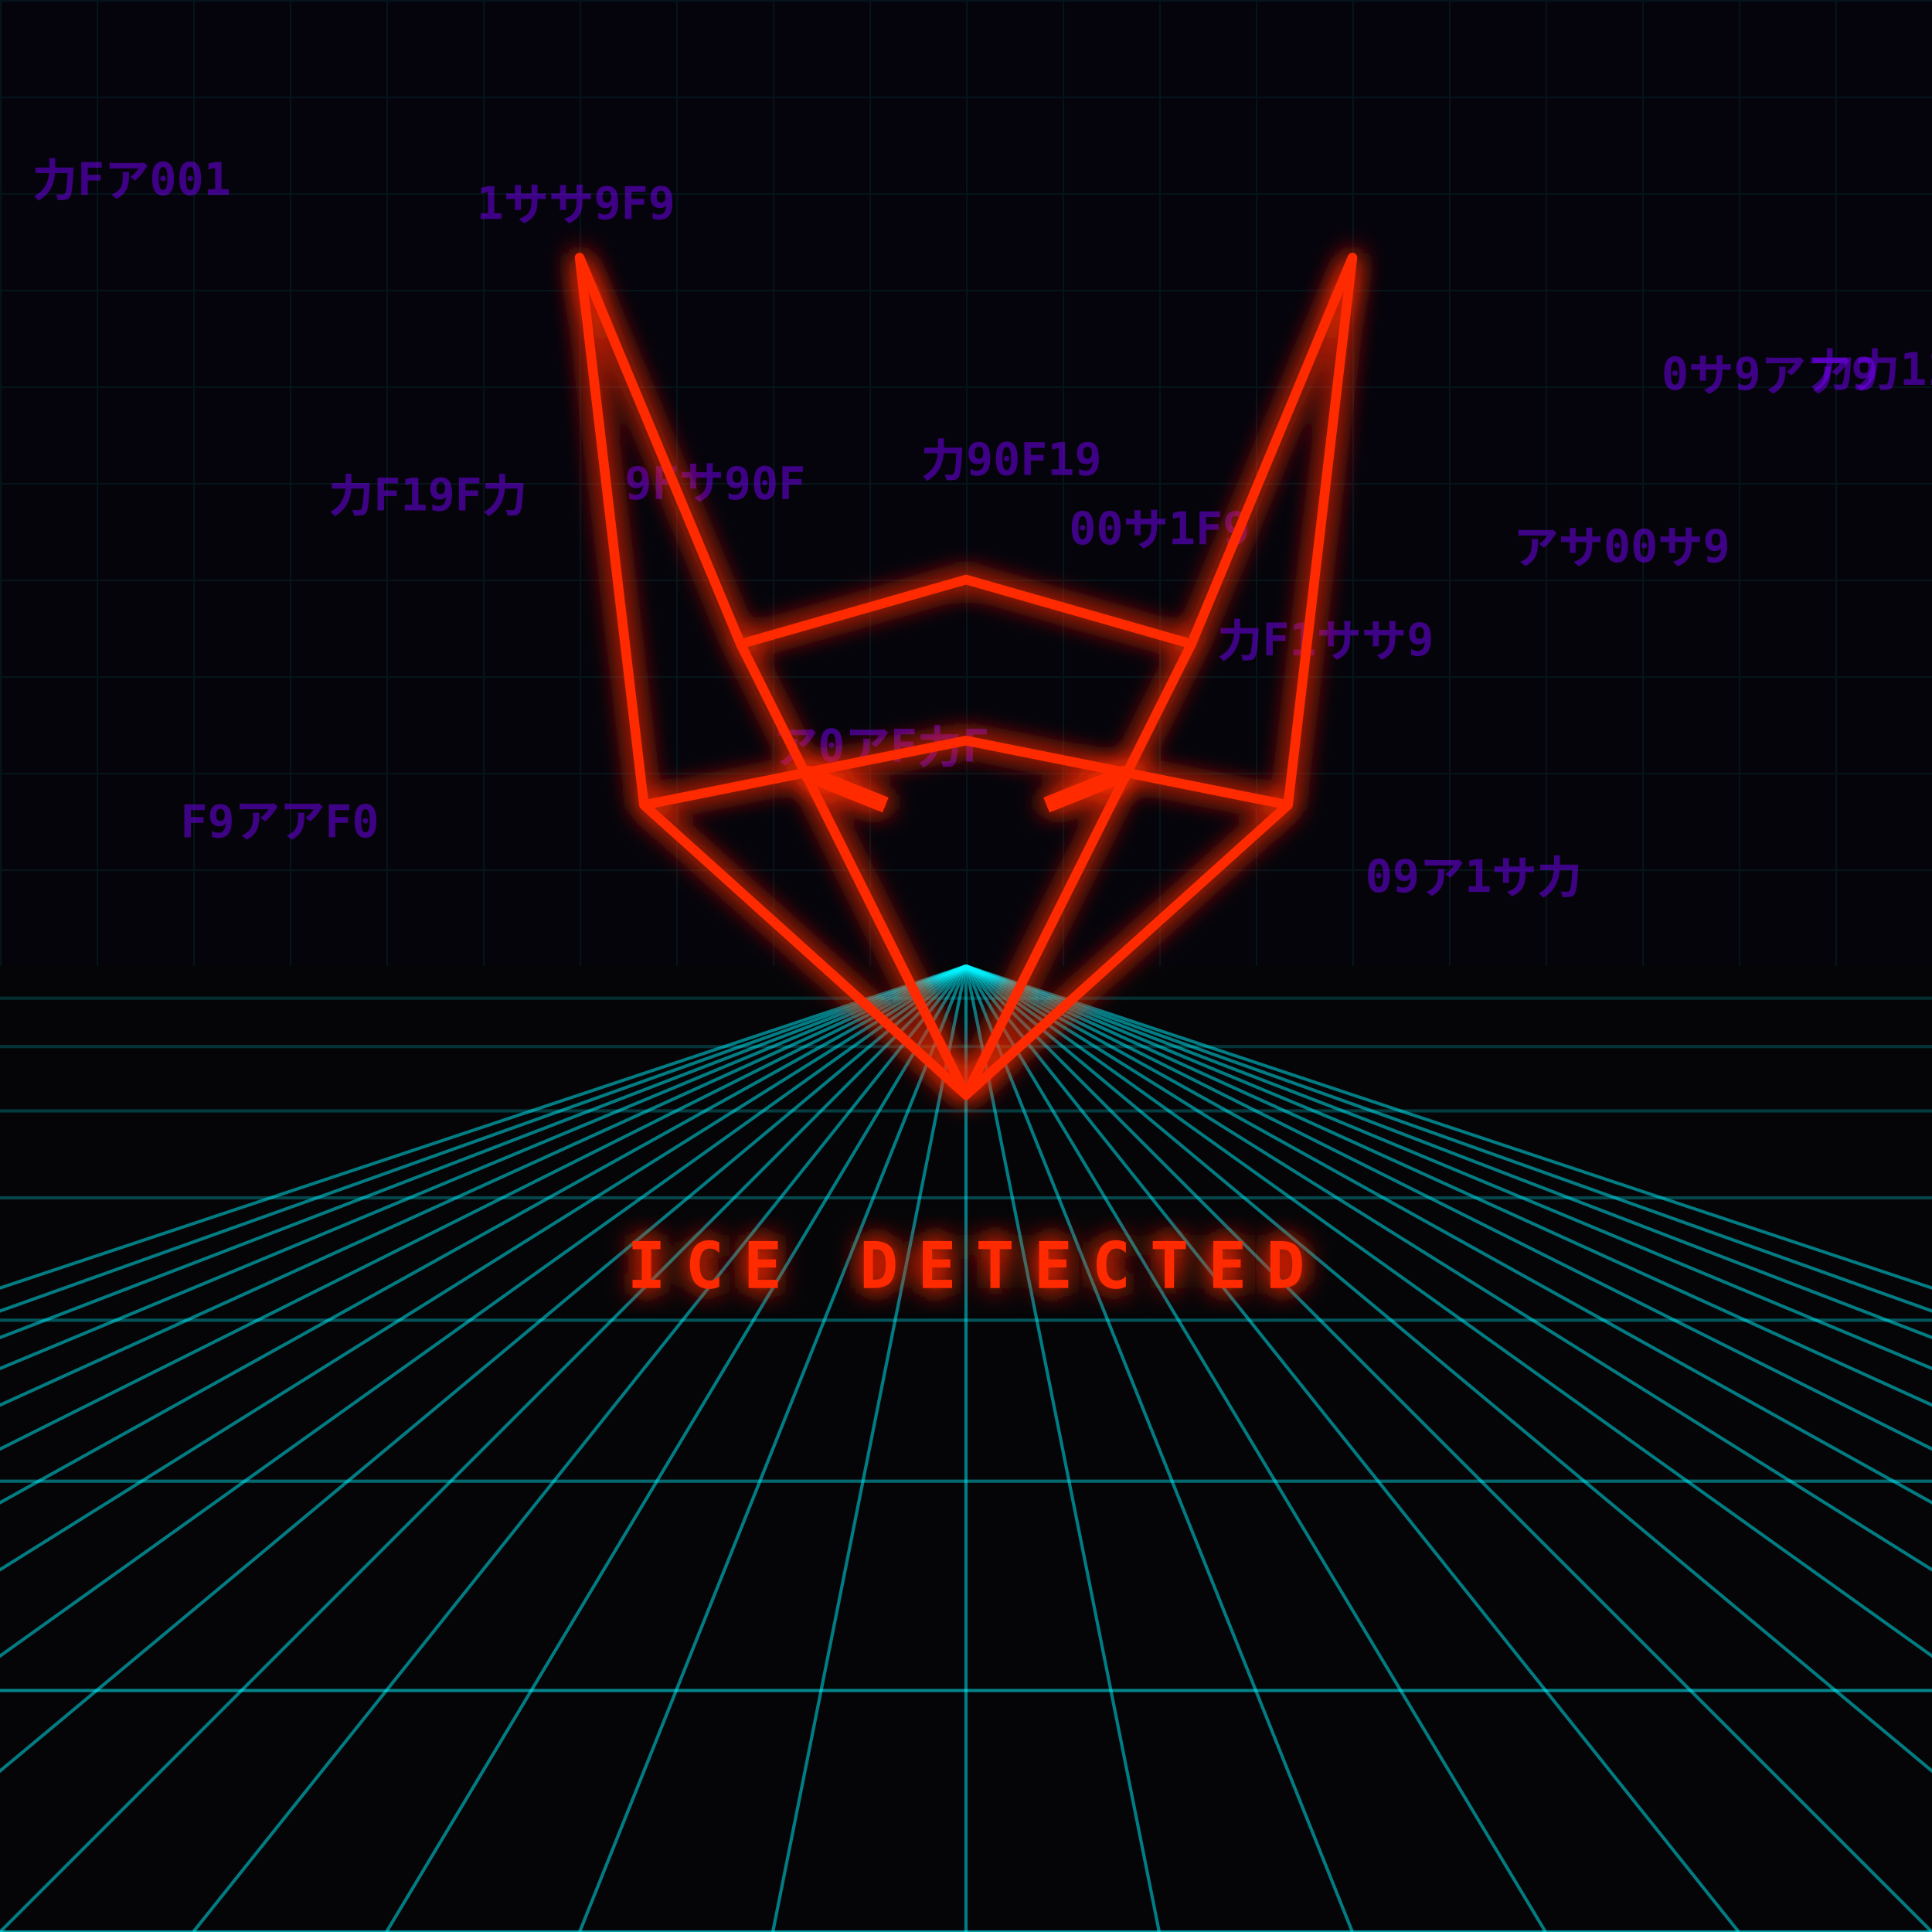
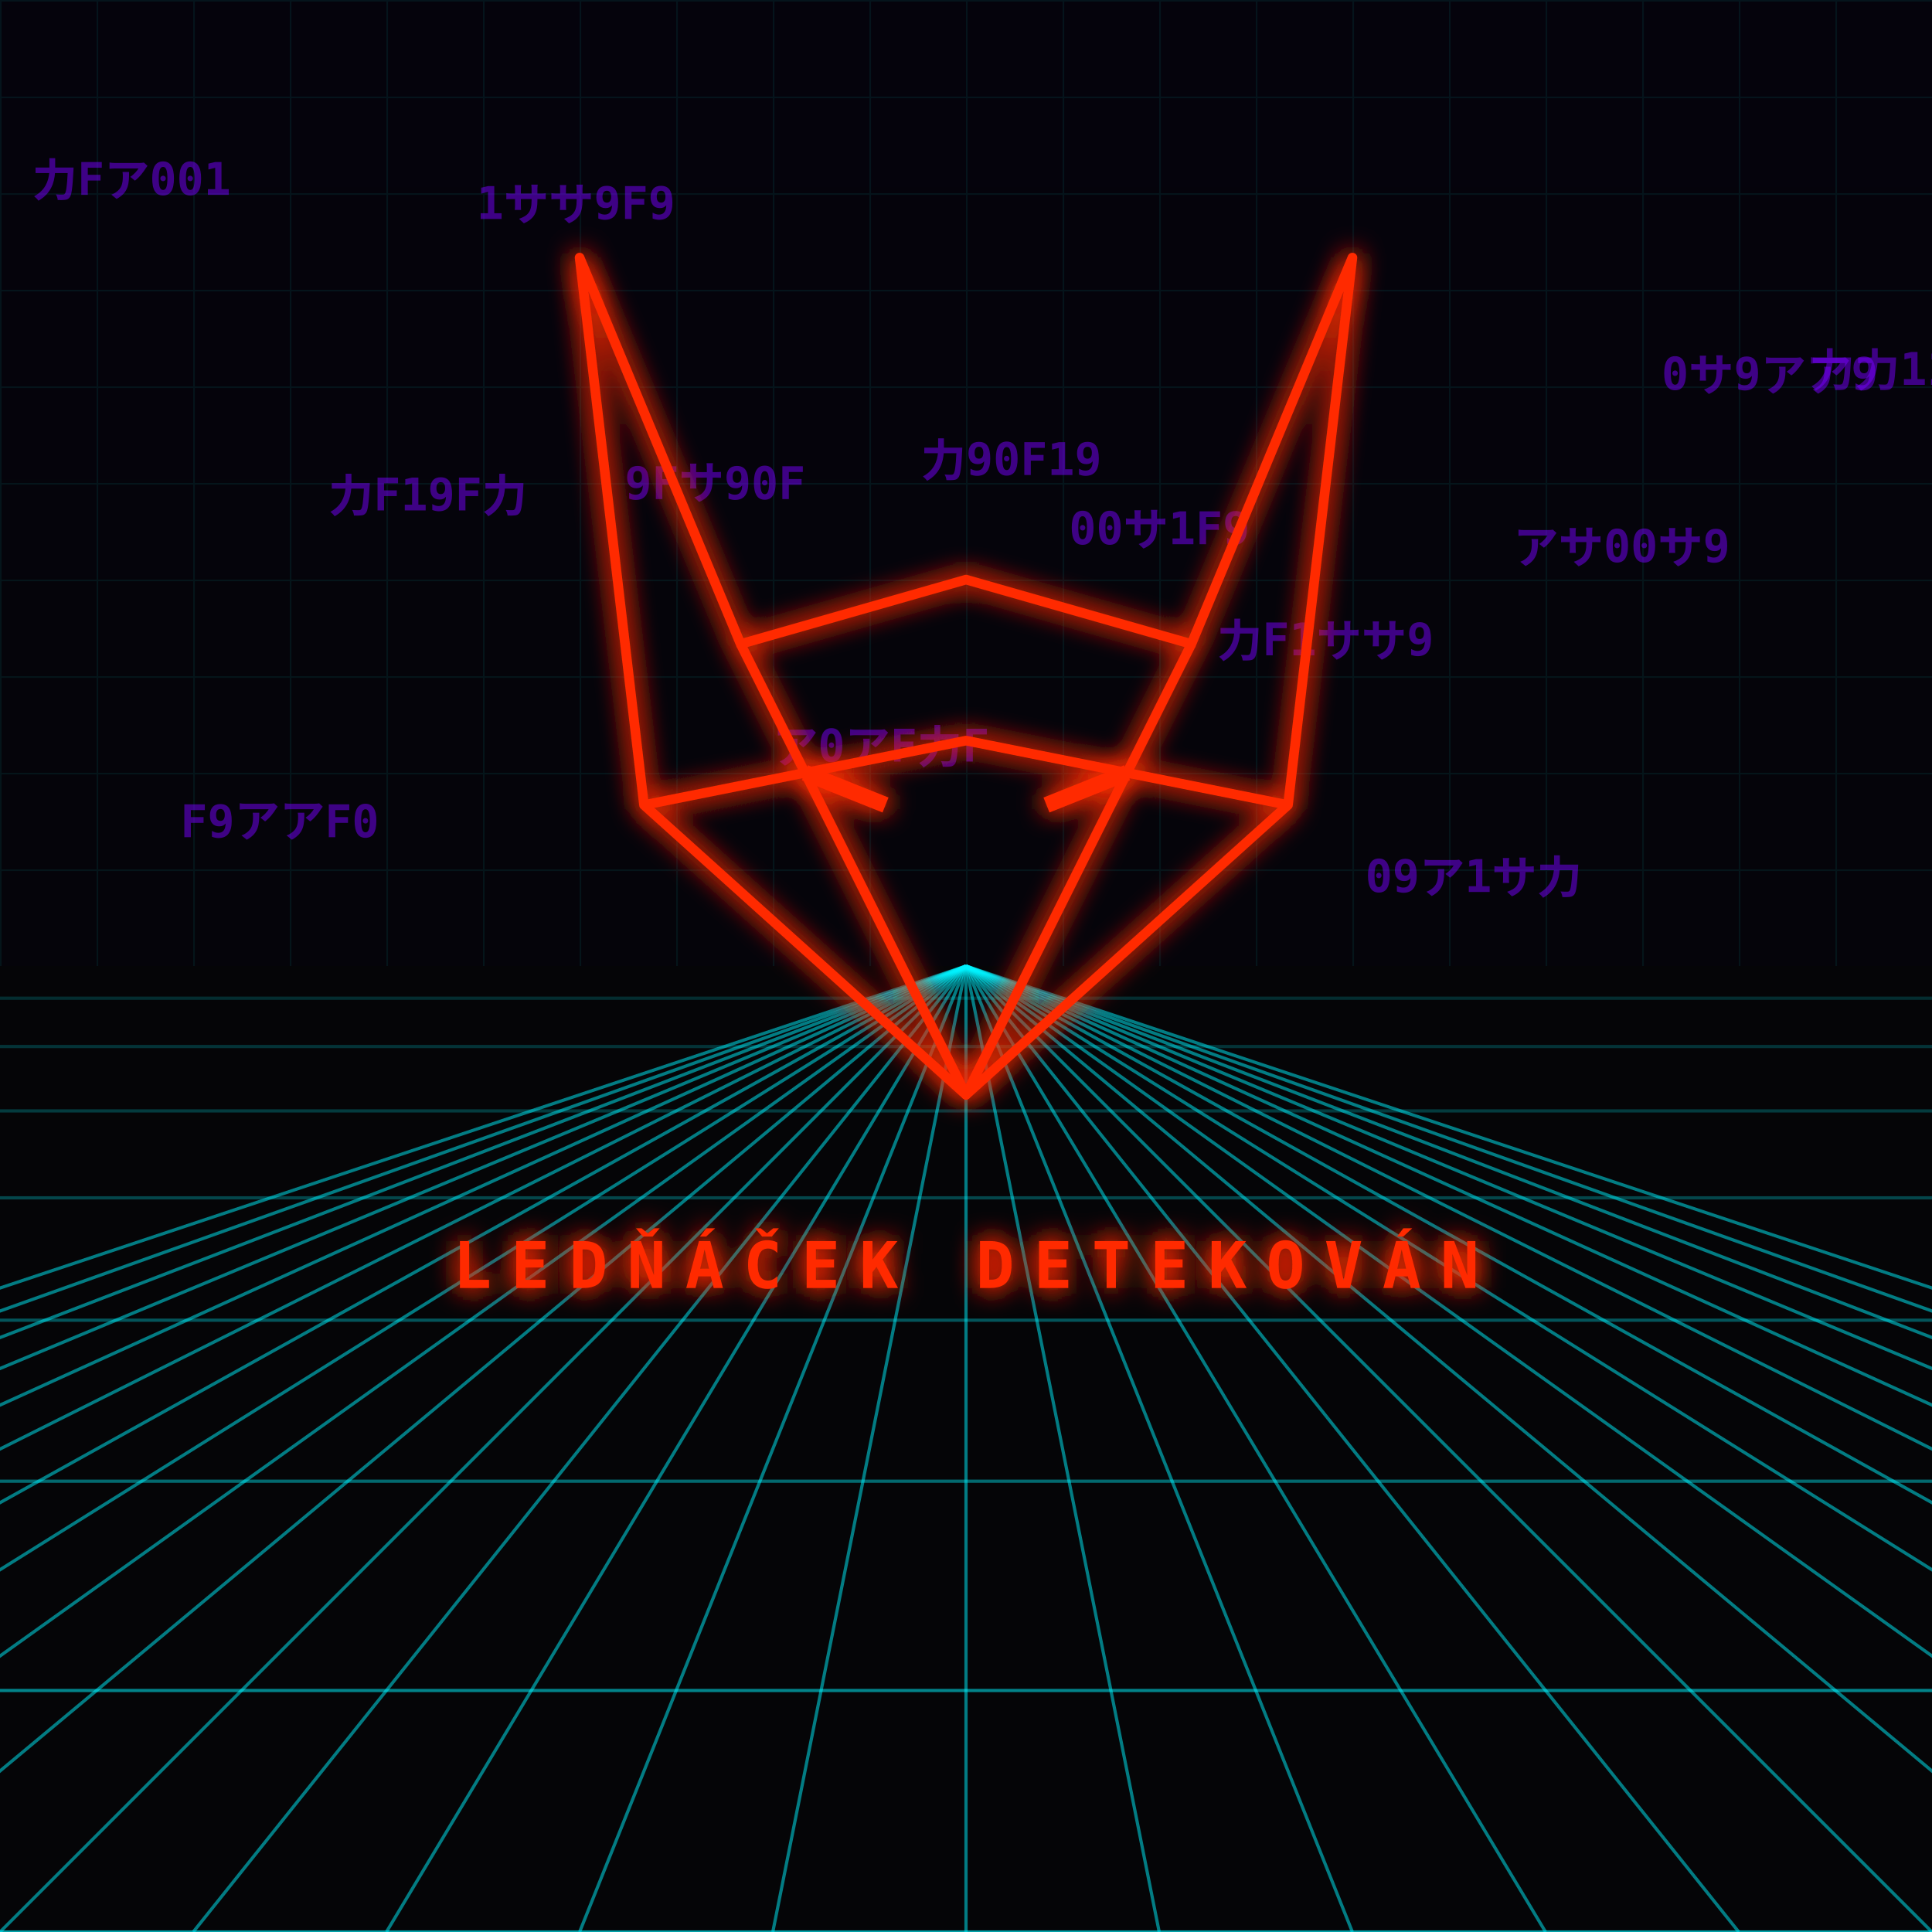
<svg xmlns="http://www.w3.org/2000/svg" viewBox="0 0 600 600">
  <defs>
    <linearGradient id="sky" x1="0" y1="0" x2="0" y2="1">
      <stop offset="0" stop-color="#05030c" />
      <stop offset="1" stop-color="#050507" />
    </linearGradient>
    <filter id="g" x="-50%" y="-50%" width="200%" height="200%">
      <feGaussianBlur stdDeviation="4" result="b" />
      <feMerge>
        <feMergeNode in="b" />
        <feMergeNode in="b" />
        <feMergeNode in="SourceGraphic" />
      </feMerge>
    </filter>
    <filter id="soft">
      <feGaussianBlur stdDeviation="14" />
    </filter>
    <pattern id="grid" width="30" height="30" patternUnits="userSpaceOnUse">
      <path d="M30 0H0V30" fill="none" stroke="#00f5ff" stroke-opacity=".07" />
    </pattern>
  </defs>
  <rect width="600" height="600" fill="url(#sky)" />
  <rect width="600" height="600" fill="url(#grid)" />
  <text x="10" y="61" font-family="monospace" font-weight="700" font-size="14" fill="#7700ff" opacity=".5">力Fア001</text>
  <text x="56" y="260" font-family="monospace" font-weight="700" font-size="14" fill="#7700ff" opacity=".5">F9アアF0</text>
  <text x="102" y="159" font-family="monospace" font-weight="700" font-size="14" fill="#7700ff" opacity=".5">力F19F力</text>
  <text x="148" y="68" font-family="monospace" font-weight="700" font-size="14" fill="#7700ff" opacity=".5">1ササ9F9</text>
  <text x="194" y="155" font-family="monospace" font-weight="700" font-size="14" fill="#7700ff" opacity=".5">9Fサ90F</text>
  <text x="240" y="237" font-family="monospace" font-weight="700" font-size="14" fill="#7700ff" opacity=".5">ア0アF力F</text>
  <text x="286" y="148" font-family="monospace" font-weight="700" font-size="14" fill="#7700ff" opacity=".5">力90F19</text>
  <text x="332" y="169" font-family="monospace" font-weight="700" font-size="14" fill="#7700ff" opacity=".5">00サ1F9</text>
  <text x="378" y="204" font-family="monospace" font-weight="700" font-size="14" fill="#7700ff" opacity=".5">力F1ササ9</text>
  <text x="424" y="277" font-family="monospace" font-weight="700" font-size="14" fill="#7700ff" opacity=".5">09ア1サ力</text>
  <text x="470" y="175" font-family="monospace" font-weight="700" font-size="14" fill="#7700ff" opacity=".5">アサ00サ9</text>
  <text x="516" y="121" font-family="monospace" font-weight="700" font-size="14" fill="#7700ff" opacity=".5">0サ9アア9</text>
  <text x="562" y="120" font-family="monospace" font-weight="700" font-size="14" fill="#7700ff" opacity=".5">力力11サ1</text>
  <rect y="300" width="600" height="300" fill="#050507" />
  <line x1="300" y1="300" x2="-600" y2="600" stroke="#00f5ff" stroke-opacity=".5" />
  <line x1="300" y1="300" x2="-540" y2="600" stroke="#00f5ff" stroke-opacity=".5" />
  <line x1="300" y1="300" x2="-480" y2="600" stroke="#00f5ff" stroke-opacity=".5" />
  <line x1="300" y1="300" x2="-420" y2="600" stroke="#00f5ff" stroke-opacity=".5" />
  <line x1="300" y1="300" x2="-360" y2="600" stroke="#00f5ff" stroke-opacity=".5" />
  <line x1="300" y1="300" x2="-300" y2="600" stroke="#00f5ff" stroke-opacity=".5" />
  <line x1="300" y1="300" x2="-240" y2="600" stroke="#00f5ff" stroke-opacity=".5" />
  <line x1="300" y1="300" x2="-180" y2="600" stroke="#00f5ff" stroke-opacity=".5" />
  <line x1="300" y1="300" x2="-120" y2="600" stroke="#00f5ff" stroke-opacity=".5" />
  <line x1="300" y1="300" x2="-60" y2="600" stroke="#00f5ff" stroke-opacity=".5" />
  <line x1="300" y1="300" x2="0" y2="600" stroke="#00f5ff" stroke-opacity=".5" />
  <line x1="300" y1="300" x2="60" y2="600" stroke="#00f5ff" stroke-opacity=".5" />
  <line x1="300" y1="300" x2="120" y2="600" stroke="#00f5ff" stroke-opacity=".5" />
  <line x1="300" y1="300" x2="180" y2="600" stroke="#00f5ff" stroke-opacity=".5" />
  <line x1="300" y1="300" x2="240" y2="600" stroke="#00f5ff" stroke-opacity=".5" />
  <line x1="300" y1="300" x2="300" y2="600" stroke="#00f5ff" stroke-opacity=".5" />
  <line x1="300" y1="300" x2="360" y2="600" stroke="#00f5ff" stroke-opacity=".5" />
  <line x1="300" y1="300" x2="420" y2="600" stroke="#00f5ff" stroke-opacity=".5" />
  <line x1="300" y1="300" x2="480" y2="600" stroke="#00f5ff" stroke-opacity=".5" />
  <line x1="300" y1="300" x2="540" y2="600" stroke="#00f5ff" stroke-opacity=".5" />
  <line x1="300" y1="300" x2="600" y2="600" stroke="#00f5ff" stroke-opacity=".5" />
  <line x1="300" y1="300" x2="660" y2="600" stroke="#00f5ff" stroke-opacity=".5" />
  <line x1="300" y1="300" x2="720" y2="600" stroke="#00f5ff" stroke-opacity=".5" />
  <line x1="300" y1="300" x2="780" y2="600" stroke="#00f5ff" stroke-opacity=".5" />
  <line x1="300" y1="300" x2="840" y2="600" stroke="#00f5ff" stroke-opacity=".5" />
  <line x1="300" y1="300" x2="900" y2="600" stroke="#00f5ff" stroke-opacity=".5" />
  <line x1="300" y1="300" x2="960" y2="600" stroke="#00f5ff" stroke-opacity=".5" />
  <line x1="300" y1="300" x2="1020" y2="600" stroke="#00f5ff" stroke-opacity=".5" />
  <line x1="300" y1="300" x2="1080" y2="600" stroke="#00f5ff" stroke-opacity=".5" />
  <line x1="300" y1="300" x2="1140" y2="600" stroke="#00f5ff" stroke-opacity=".5" />
  <line x1="300" y1="300" x2="1200" y2="600" stroke="#00f5ff" stroke-opacity=".5" />
  <line x1="0" y1="310" x2="600" y2="310" stroke="#00f5ff" stroke-opacity="0.167" />
  <line x1="0" y1="325" x2="600" y2="325" stroke="#00f5ff" stroke-opacity="0.192" />
  <line x1="0" y1="345" x2="600" y2="345" stroke="#00f5ff" stroke-opacity="0.225" />
  <line x1="0" y1="372" x2="600" y2="372" stroke="#00f5ff" stroke-opacity="0.27" />
  <line x1="0" y1="410" x2="600" y2="410" stroke="#00f5ff" stroke-opacity="0.333" />
  <line x1="0" y1="460" x2="600" y2="460" stroke="#00f5ff" stroke-opacity="0.417" />
  <line x1="0" y1="525" x2="600" y2="525" stroke="#00f5ff" stroke-opacity="0.525" />
  <line x1="0" y1="600" x2="600" y2="600" stroke="#00f5ff" stroke-opacity="0.65" />
  <g filter="url(#g)" fill="none" stroke="#ff2a00" stroke-width="3" stroke-linejoin="round">
    <path d="M180 80 L230 200 L300 180 L370 200 L420 80 L400 250 L300 340 L200 250 Z" />
    <path d="M230 200 L300 340 L370 200 M200 250 L300 230 L400 250" />
    <path d="M250 240 L275 250 M350 240 L325 250" stroke-width="5" />
  </g>
-   <text x="300" y="400" text-anchor="middle" font-family="monospace" font-weight="700" font-size="20" fill="#ff2a00" filter="url(#g)" letter-spacing="6">ICE DETECTED</text>
+   <text x="300" y="400" text-anchor="middle" font-family="monospace" font-weight="700" font-size="20" fill="#ff2a00" filter="url(#g)" letter-spacing="6">LEDŇÁČEK DETEKOVÁN</text>
</svg>
